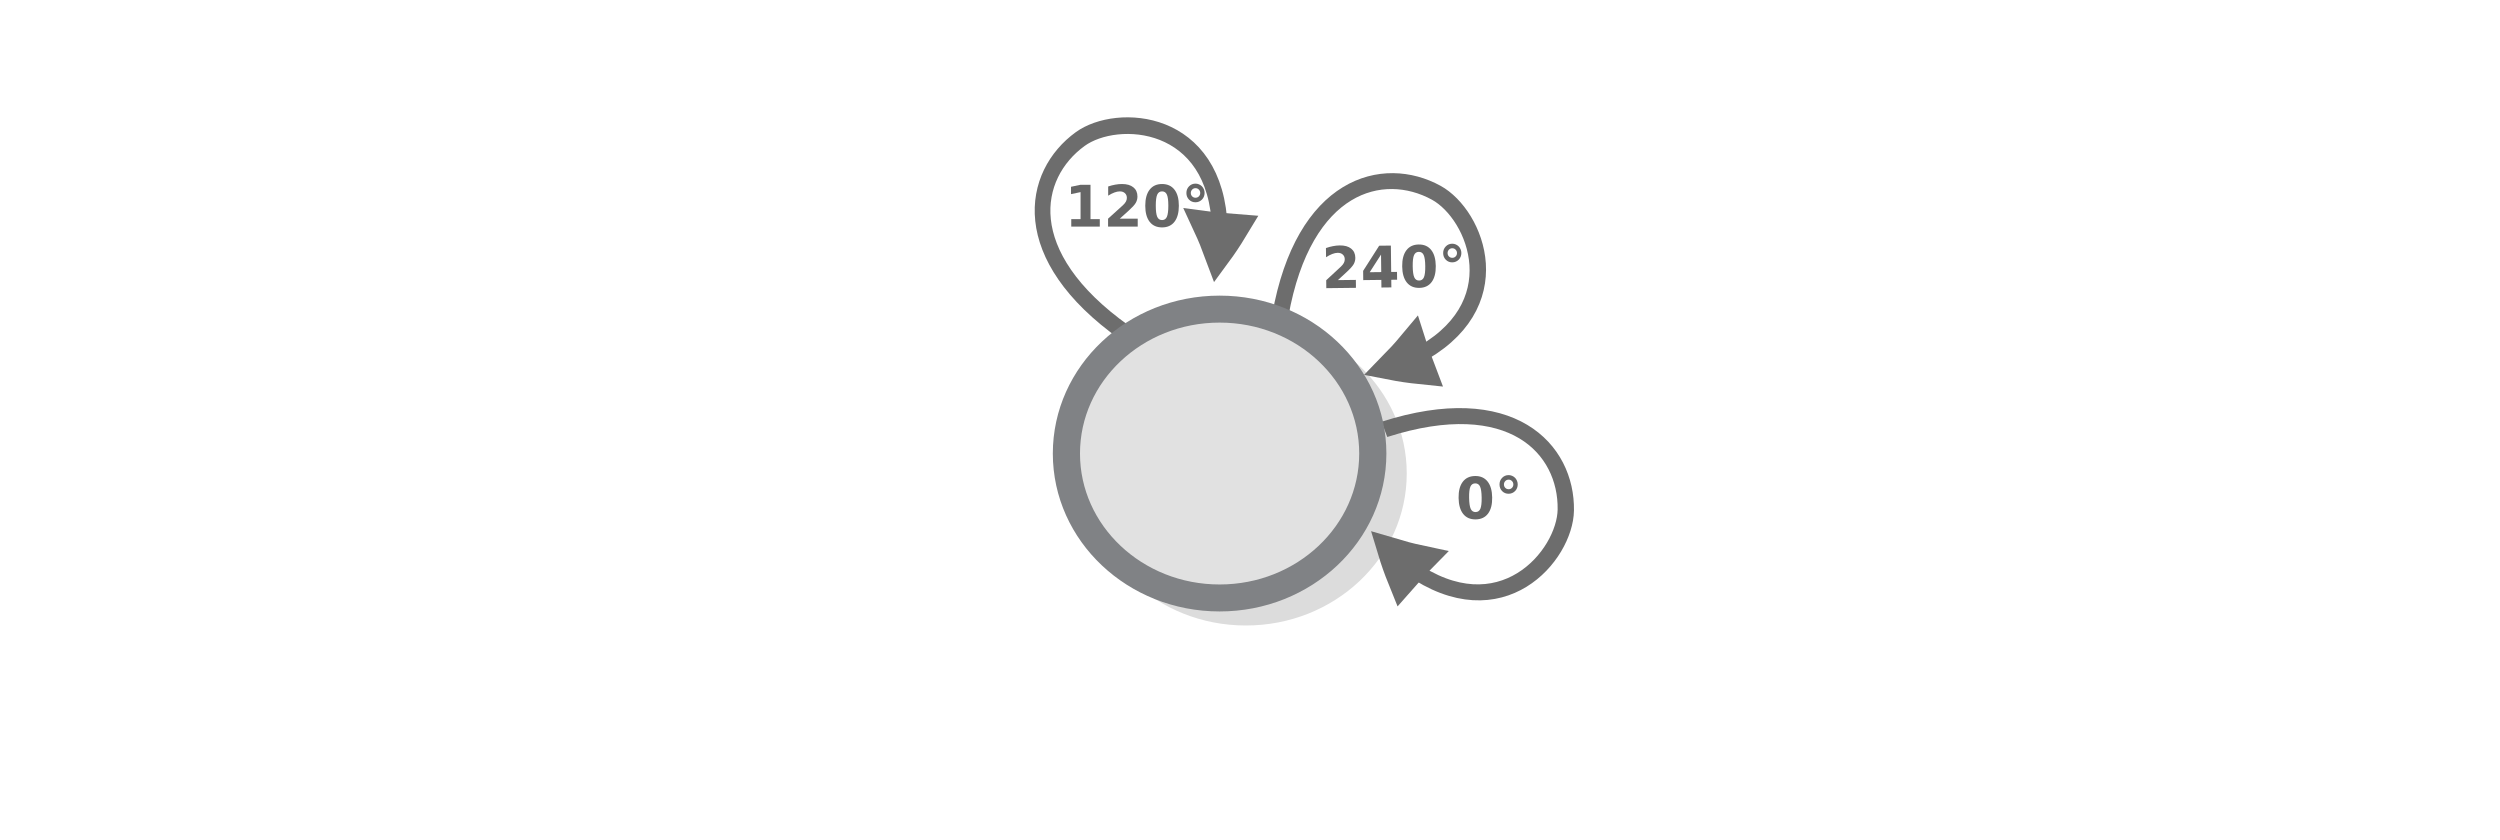
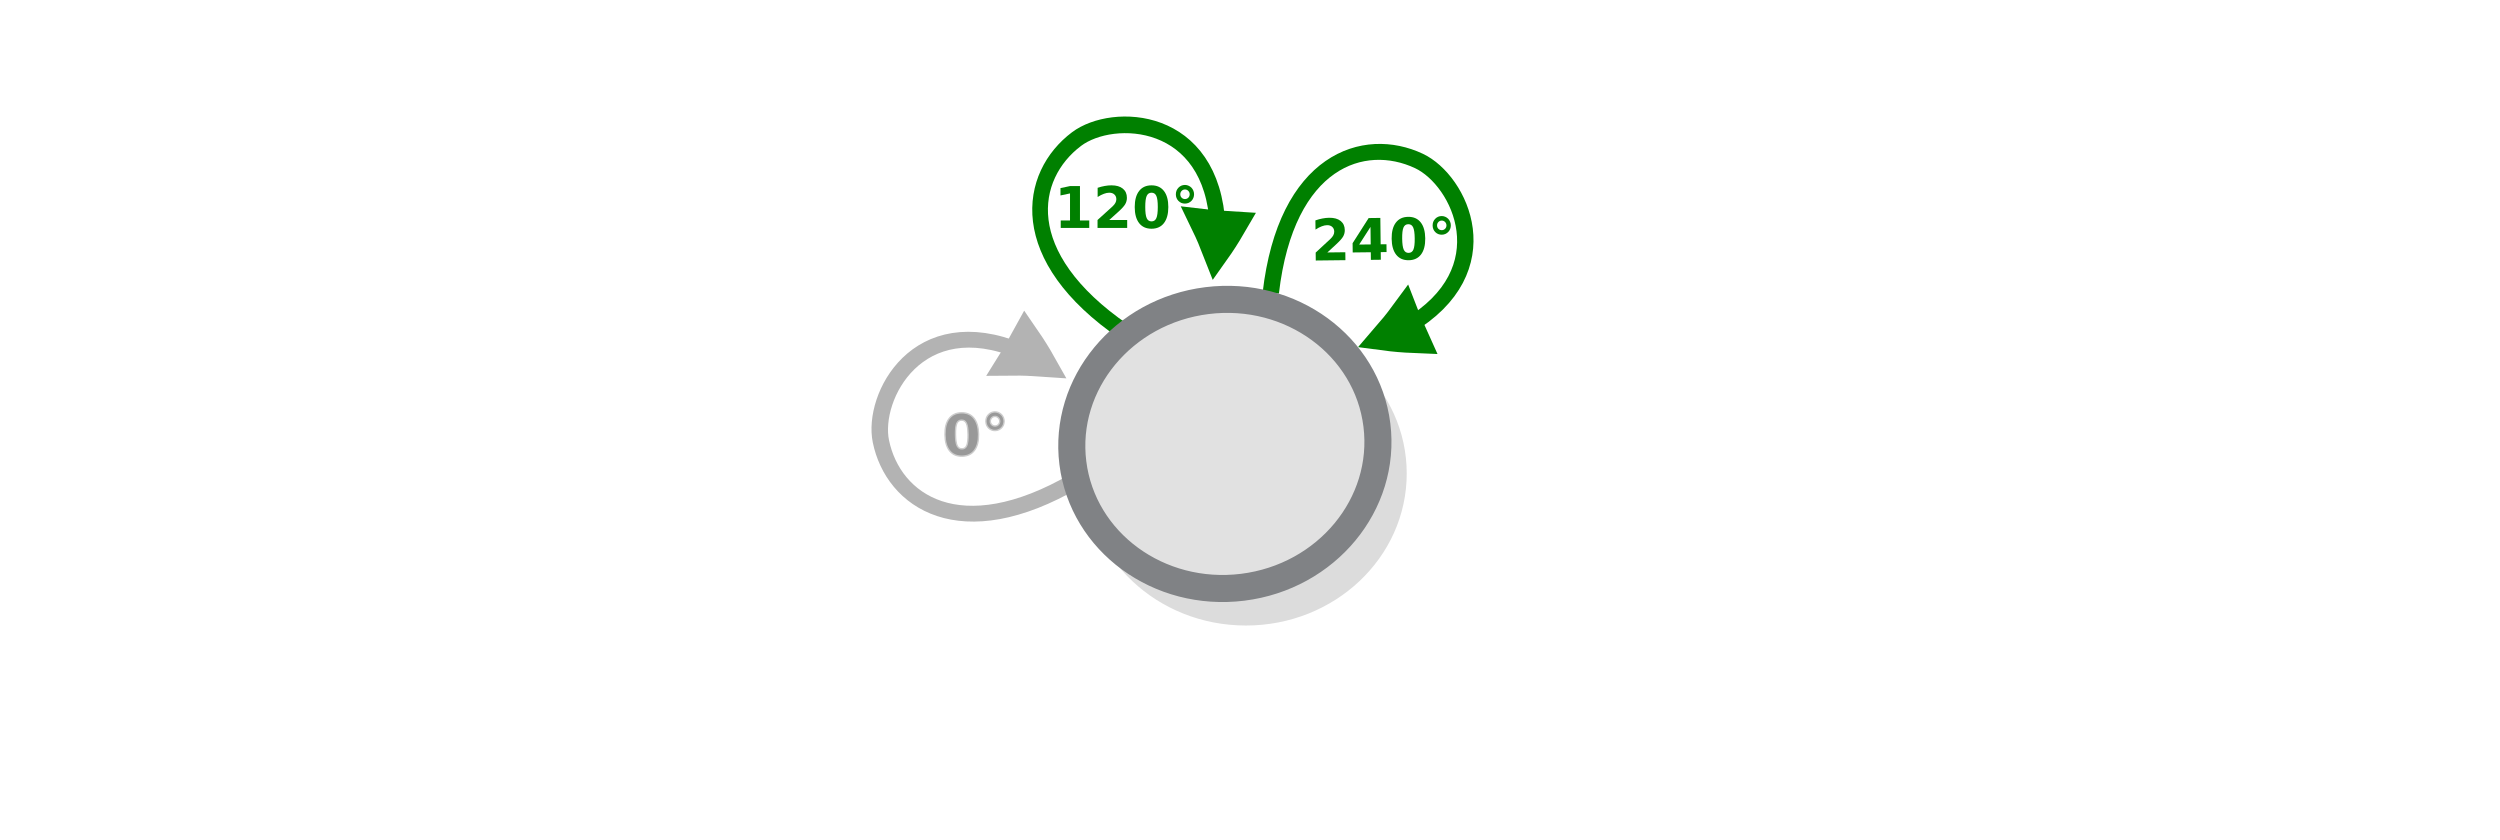
<svg xmlns="http://www.w3.org/2000/svg" width="595.3" height="200" version="1.1" id="svg9949">
  <defs id="defs9953" />
-   <g transform="matrix(0.5915737,0,0,0.5872555,110.6232,-114.302)" id="g9947">
-     <path style="opacity:0.14;stroke:#000000;stroke-width:6.163;stroke-miterlimit:10" d="m 376.165,386.621 a 61.664,58.561 0 0 1 -61.664,58.561 61.664,58.561 0 0 1 -61.664,-58.561 61.664,58.561 0 0 1 61.664,-58.561 61.664,58.561 0 0 1 61.664,58.561 z" id="ellipse9933" />
-     <g id="g11563" transform="translate(-7.148151,-4.958067)">
-       <g stroke="#6d6d6d" fill="none" stroke-width="6.389" stroke-miterlimit="10" id="g9939" transform="matrix(0.4783121,0,0,0.484302,139.7759,155.0152)">
-         <path d="m 315.1,101.79 c 10.682,-4.135 21.77,-7.738 33.127,-11.074 -8.518,-8.139 -17.577,-16.01 -27.178,-23.616 -2.04,12.119 -3.103,21.663 -5.949,34.69 z" transform="matrix(0.06166,0.69487,-0.648,0.06164,394.029,56.19)" stroke-width="35.526" id="path9935" />
-         <path d="M 382.5,152.612 C 331.334,225.435 280.133,213.588 257.986,179.516 241.51,154.168 246.13,86.543 317.498,86.173" stroke-width="10.649" paint-order="markers fill stroke" transform="matrix(0.03241,1.30729,-1.23778,0.02809,454.669,-133.846)" id="path9937" />
-       </g>
-       <g aria-label="120° " transform="scale(0.9840133,1.016246)" style="font-style:normal;font-weight:normal;font-size:22.894px;line-height:1.25;font-family:sans-serif;display:inline;fill:#666666;fill-opacity:1;stroke:none;stroke-width:0.572" id="text5016-15">
-         <path d="m 255.437,283.844 h 3.801 v -10.788 l -3.901,0.805 v -2.929 l 3.879,-0.805 h 4.091 v 13.716 h 3.801 v 2.974 h -11.671 z" style="font-style:normal;font-variant:normal;font-weight:bold;font-stretch:normal;font-family:sans-serif;-inkscape-font-specification:'sans-serif Bold';fill:#666666;stroke-width:0.572" id="path27896" />
-         <path d="m 275.279,283.654 h 7.344 v 3.164 h -12.129 v -3.164 l 6.092,-5.377 q 0.816,-0.738 1.207,-1.442 0.391,-0.704 0.391,-1.464 0,-1.174 -0.794,-1.889 -0.783,-0.715 -2.09,-0.715 -1.006,0 -2.202,0.436 -1.196,0.425 -2.56,1.274 v -3.667 q 1.453,-0.481 2.873,-0.727 1.42,-0.257 2.784,-0.257 2.996,0 4.65,1.319 1.666,1.319 1.666,3.678 0,1.364 -0.704,2.549 -0.704,1.174 -2.962,3.152 z" style="font-style:normal;font-variant:normal;font-weight:bold;font-stretch:normal;font-family:sans-serif;-inkscape-font-specification:'sans-serif Bold';fill:#666666;stroke-width:0.572" id="path27898" />
-         <path d="m 295.144,278.456 q 0,-3.13 -0.592,-4.404 -0.581,-1.286 -1.967,-1.286 -1.386,0 -1.979,1.286 -0.592,1.274 -0.592,4.404 0,3.164 0.592,4.46 0.592,1.297 1.979,1.297 1.375,0 1.967,-1.297 0.592,-1.297 0.592,-4.46 z m 4.304,0.034 q 0,4.147 -1.789,6.405 -1.789,2.247 -5.075,2.247 -3.298,0 -5.086,-2.247 -1.789,-2.258 -1.789,-6.405 0,-4.159 1.789,-6.405 1.789,-2.258 5.086,-2.258 3.287,0 5.075,2.258 1.789,2.247 1.789,6.405 z" style="font-style:normal;font-variant:normal;font-weight:bold;font-stretch:normal;font-family:sans-serif;-inkscape-font-specification:'sans-serif Bold';fill:#666666;stroke-width:0.572" id="path27900" />
-         <path d="m 306.267,271.48 q -0.805,0 -1.364,0.559 -0.559,0.559 -0.559,1.364 0,0.805 0.548,1.353 0.559,0.548 1.375,0.548 0.805,0 1.364,-0.548 0.559,-0.559 0.559,-1.353 0,-0.805 -0.57,-1.364 -0.559,-0.559 -1.353,-0.559 z m 0,-1.811 q 0.738,0 1.42,0.291 0.682,0.279 1.218,0.805 0.525,0.537 0.794,1.207 0.279,0.671 0.279,1.431 0,0.749 -0.279,1.431 -0.268,0.671 -0.771,1.174 -0.537,0.537 -1.23,0.827 -0.693,0.279 -1.453,0.279 -1.576,0 -2.649,-1.062 -1.062,-1.073 -1.062,-2.649 0,-1.576 1.073,-2.649 1.084,-1.084 2.661,-1.084 z" style="font-style:normal;font-variant:normal;font-weight:bold;font-stretch:normal;font-family:sans-serif;-inkscape-font-specification:'sans-serif Bold';fill:#666666;stroke-width:0.572" id="path27902" />
-       </g>
-     </g>
-     <g id="g11563-1" transform="matrix(0.42716,0.9108245,-0.8975761,0.42716,511.9793,-68.76565)">
-       <g stroke="#6d6d6d" fill="none" stroke-width="6.389" stroke-miterlimit="10" id="g9939-3" transform="matrix(0.4783121,0,0,0.484302,139.7759,155.0152)">
-         <path d="m 315.1,101.79 c 10.682,-4.135 21.77,-7.738 33.127,-11.074 -8.518,-8.139 -17.577,-16.01 -27.178,-23.616 -2.04,12.119 -3.103,21.663 -5.949,34.69 z" transform="matrix(0.06166,0.69487,-0.648,0.06164,394.029,56.19)" stroke-width="35.526" id="path9935-3" />
-         <path d="M 382.5,152.612 C 331.334,225.435 280.133,213.588 257.986,179.516 241.51,154.168 246.13,86.543 317.498,86.173" stroke-width="10.649" paint-order="markers fill stroke" transform="matrix(0.03241,1.30729,-1.23778,0.02809,454.669,-133.846)" id="path9937-9" />
-       </g>
-       <g aria-label="240° " transform="matrix(0.4098102,-0.9011942,0.9171766,0.4232342,0,0)" style="font-style:normal;font-weight:normal;font-size:22.894px;line-height:1.25;font-family:sans-serif;display:inline;fill:#666666;fill-opacity:1;stroke:none;stroke-width:0.572" id="text5016-15-7">
-         <path d="m -167.524,369.052 h 7.344 v 3.164 h -12.129 v -3.164 l 6.092,-5.377 q 0.816,-0.738 1.207,-1.442 0.391,-0.704 0.391,-1.464 0,-1.174 -0.794,-1.889 -0.783,-0.715 -2.09,-0.715 -1.006,0 -2.202,0.436 -1.196,0.425 -2.56,1.274 v -3.667 q 1.453,-0.481 2.873,-0.727 1.42,-0.257 2.784,-0.257 2.996,0 4.65,1.319 1.666,1.319 1.666,3.678 0,1.364 -0.704,2.549 -0.704,1.174 -2.962,3.152 z" style="font-style:normal;font-variant:normal;font-weight:bold;font-stretch:normal;font-family:sans-serif;-inkscape-font-specification:'sans-serif Bold';fill:#666666;stroke-width:0.572" id="path27905" />
-         <path d="m -149.761,359.069 -4.717,6.987 h 4.717 z m -0.715,-3.544 h 4.785 v 10.53 h 2.381 v 3.119 h -2.381 v 3.041 h -4.069 v -3.041 h -7.4 v -3.689 z" style="font-style:normal;font-variant:normal;font-weight:bold;font-stretch:normal;font-family:sans-serif;-inkscape-font-specification:'sans-serif Bold';fill:#666666;stroke-width:0.572" id="path27907" />
-         <path d="m -131.729,363.853 q 0,-3.13 -0.592,-4.404 -0.581,-1.286 -1.967,-1.286 -1.386,0 -1.979,1.286 -0.592,1.274 -0.592,4.404 0,3.164 0.592,4.46 0.592,1.297 1.979,1.297 1.375,0 1.967,-1.297 0.592,-1.297 0.592,-4.46 z m 4.304,0.034 q 0,4.147 -1.789,6.405 -1.789,2.247 -5.075,2.247 -3.298,0 -5.086,-2.247 -1.789,-2.258 -1.789,-6.405 0,-4.159 1.789,-6.405 1.789,-2.258 5.086,-2.258 3.287,0 5.075,2.258 1.789,2.247 1.789,6.405 z" style="font-style:normal;font-variant:normal;font-weight:bold;font-stretch:normal;font-family:sans-serif;-inkscape-font-specification:'sans-serif Bold';fill:#666666;stroke-width:0.572" id="path27909" />
-         <path d="m -120.607,356.878 q -0.805,0 -1.364,0.559 -0.559,0.559 -0.559,1.364 0,0.805 0.548,1.353 0.559,0.548 1.375,0.548 0.805,0 1.364,-0.548 0.559,-0.559 0.559,-1.353 0,-0.805 -0.57,-1.364 -0.559,-0.559 -1.353,-0.559 z m 0,-1.811 q 0.738,0 1.42,0.291 0.682,0.279 1.218,0.805 0.525,0.537 0.794,1.207 0.279,0.671 0.279,1.431 0,0.749 -0.279,1.431 -0.268,0.671 -0.771,1.174 -0.537,0.537 -1.23,0.827 -0.693,0.279 -1.453,0.279 -1.576,0 -2.649,-1.062 -1.062,-1.073 -1.062,-2.649 0,-1.576 1.073,-2.649 1.084,-1.084 2.661,-1.084 z" style="font-style:normal;font-variant:normal;font-weight:bold;font-stretch:normal;font-family:sans-serif;-inkscape-font-specification:'sans-serif Bold';fill:#666666;stroke-width:0.572" id="path27911" />
-       </g>
-     </g>
-     <g id="g11563-4" transform="matrix(-0.6000347,0.8058562,-0.7941346,-0.6000347,799.5332,349.5588)">
-       <g stroke="#6d6d6d" fill="none" stroke-width="6.389" stroke-miterlimit="10" id="g9939-4" transform="matrix(0.4783121,0,0,0.484302,139.7759,155.0152)">
-         <path d="m 315.1,101.79 c 10.682,-4.135 21.77,-7.738 33.127,-11.074 -8.518,-8.139 -17.577,-16.01 -27.178,-23.616 -2.04,12.119 -3.103,21.663 -5.949,34.69 z" transform="matrix(0.06166,0.69487,-0.648,0.06164,394.029,56.19)" stroke-width="35.526" id="path9935-9" />
-         <path d="M 382.5,152.612 C 331.334,225.435 280.133,213.588 257.986,179.516 241.51,154.168 246.13,86.543 317.498,86.173" stroke-width="10.649" paint-order="markers fill stroke" transform="matrix(0.03241,1.30729,-1.23778,0.02809,454.669,-133.846)" id="path9937-6" />
-       </g>
-       <g aria-label="0° " transform="matrix(-0.6025033,-0.783713,0.7976119,-0.6222393,0,0)" style="font-style:normal;font-weight:normal;font-size:22.894px;line-height:1.25;font-family:sans-serif;display:inline;fill:#666666;fill-opacity:1;stroke:none;stroke-width:0.572" id="text5016-15-72">
-         <path d="m -397.156,40.107 q 0,-3.13 -0.592,-4.404 -0.581,-1.286 -1.967,-1.286 -1.386,0 -1.979,1.286 -0.592,1.274 -0.592,4.404 0,3.164 0.592,4.46 0.592,1.297 1.979,1.297 1.375,0 1.967,-1.297 0.592,-1.297 0.592,-4.46 z m 4.304,0.034 q 0,4.147 -1.789,6.405 -1.789,2.247 -5.075,2.247 -3.298,0 -5.086,-2.247 -1.789,-2.258 -1.789,-6.405 0,-4.159 1.789,-6.405 1.789,-2.258 5.086,-2.258 3.287,0 5.075,2.258 1.789,2.247 1.789,6.405 z" style="font-style:normal;font-variant:normal;font-weight:bold;font-stretch:normal;font-family:sans-serif;-inkscape-font-specification:'sans-serif Bold';fill:#666666;stroke-width:0.572" id="path27914" />
-         <path d="m -386.034,33.131 q -0.805,0 -1.364,0.559 -0.559,0.559 -0.559,1.364 0,0.805 0.548,1.353 0.559,0.548 1.375,0.548 0.805,0 1.364,-0.548 0.559,-0.559 0.559,-1.353 0,-0.805 -0.57,-1.364 -0.559,-0.559 -1.353,-0.559 z m 0,-1.811 q 0.738,0 1.42,0.291 0.682,0.279 1.218,0.805 0.525,0.537 0.794,1.207 0.279,0.671 0.279,1.431 0,0.749 -0.279,1.431 -0.268,0.671 -0.771,1.174 -0.537,0.537 -1.23,0.827 -0.693,0.279 -1.453,0.279 -1.576,0 -2.649,-1.062 -1.062,-1.073 -1.062,-2.649 0,-1.576 1.073,-2.649 1.084,-1.084 2.661,-1.084 z" style="font-style:normal;font-variant:normal;font-weight:bold;font-stretch:normal;font-family:sans-serif;-inkscape-font-specification:'sans-serif Bold';fill:#666666;stroke-width:0.572" id="path27916" />
-       </g>
-     </g>
-     <path style="fill:#e1e1e1;stroke:#808285;stroke-width:10.938;stroke-miterlimit:10" d="m 365.579,378.537 a 61.664,58.561 0 0 1 -61.664,58.561 61.664,58.561 0 0 1 -61.664,-58.561 61.664,58.561 0 0 1 61.664,-58.561 61.664,58.561 0 0 1 61.664,58.561 z" id="ellipse9941" />
+   <path id="ellipse9933" d="M 333.153,112.743 A 36.479,34.391 0 0 1 296.674,147.134 36.479,34.391 0 0 1 260.196,112.743 36.479,34.391 0 0 1 296.674,78.353 36.479,34.391 0 0 1 333.153,112.743 Z" style="opacity:0.14;stroke:#000000;stroke-width:3.633;stroke-miterlimit:10" />
+   <g aria-label="120° " transform="matrix(0.5821164,0,0,0.5967963,103.8858,-116.9)" style="font-style:normal;font-weight:normal;font-size:22.894px;line-height:1.25;font-family:sans-serif;display:inline;fill:#008000;fill-opacity:1;stroke:none;stroke-width:0.572" id="text5016-15">
+     <path d="m 255.437,283.844 h 3.801 v -10.788 l -3.901,0.805 v -2.929 l 3.879,-0.805 h 4.091 v 13.716 h 3.801 v 2.974 h -11.671 z" style="font-style:normal;font-variant:normal;font-weight:bold;font-stretch:normal;font-family:sans-serif;-inkscape-font-specification:'sans-serif Bold';fill:#008000;stroke-width:0.572;fill-opacity:1" id="path27896" />
+     <path d="m 275.279,283.654 h 7.344 v 3.164 h -12.129 v -3.164 l 6.092,-5.377 q 0.816,-0.738 1.207,-1.442 0.391,-0.704 0.391,-1.464 0,-1.174 -0.794,-1.889 -0.783,-0.715 -2.09,-0.715 -1.006,0 -2.202,0.436 -1.196,0.425 -2.56,1.274 v -3.667 q 1.453,-0.481 2.873,-0.727 1.42,-0.257 2.784,-0.257 2.996,0 4.65,1.319 1.666,1.319 1.666,3.678 0,1.364 -0.704,2.549 -0.704,1.174 -2.962,3.152 z" style="font-style:normal;font-variant:normal;font-weight:bold;font-stretch:normal;font-family:sans-serif;-inkscape-font-specification:'sans-serif Bold';fill:#008000;stroke-width:0.572;fill-opacity:1" id="path27898" />
+     <path d="m 295.144,278.456 q 0,-3.13 -0.592,-4.404 -0.581,-1.286 -1.967,-1.286 -1.386,0 -1.979,1.286 -0.592,1.274 -0.592,4.404 0,3.164 0.592,4.46 0.592,1.297 1.979,1.297 1.375,0 1.967,-1.297 0.592,-1.297 0.592,-4.46 z m 4.304,0.034 q 0,4.147 -1.789,6.405 -1.789,2.247 -5.075,2.247 -3.298,0 -5.086,-2.247 -1.789,-2.258 -1.789,-6.405 0,-4.159 1.789,-6.405 1.789,-2.258 5.086,-2.258 3.287,0 5.075,2.258 1.789,2.247 1.789,6.405 z" style="font-style:normal;font-variant:normal;font-weight:bold;font-stretch:normal;font-family:sans-serif;-inkscape-font-specification:'sans-serif Bold';fill:#008000;stroke-width:0.572;fill-opacity:1" id="path27900" />
+     <path d="m 306.267,271.48 q -0.805,0 -1.364,0.559 -0.559,0.559 -0.559,1.364 0,0.805 0.548,1.353 0.559,0.548 1.375,0.548 0.805,0 1.364,-0.548 0.559,-0.559 0.559,-1.353 0,-0.805 -0.57,-1.364 -0.559,-0.559 -1.353,-0.559 z m 0,-1.811 q 0.738,0 1.42,0.291 0.682,0.279 1.218,0.805 0.525,0.537 0.794,1.207 0.279,0.671 0.279,1.431 0,0.749 -0.279,1.431 -0.268,0.671 -0.771,1.174 -0.537,0.537 -1.23,0.827 -0.693,0.279 -1.453,0.279 -1.576,0 -2.649,-1.062 -1.062,-1.073 -1.062,-2.649 0,-1.576 1.073,-2.649 1.084,-1.084 2.661,-1.084 z" style="font-style:normal;font-variant:normal;font-weight:bold;font-stretch:normal;font-family:sans-serif;-inkscape-font-specification:'sans-serif Bold';fill:#008000;stroke-width:0.572;fill-opacity:1" id="path27902" />
  </g>
+   <g aria-label="240° " transform="matrix(0.5820759,-0.00686439,0.0070375,0.5967548,410.9879,-161.2705)" style="font-style:normal;font-weight:normal;font-size:22.894px;line-height:1.25;font-family:sans-serif;display:inline;fill:#008000;fill-opacity:1;stroke:none;stroke-width:0.572" id="text5016-15-7">
+     <path d="m -167.524,369.052 h 7.344 v 3.164 h -12.129 v -3.164 l 6.092,-5.377 q 0.816,-0.738 1.207,-1.442 0.391,-0.704 0.391,-1.464 0,-1.174 -0.794,-1.889 -0.783,-0.715 -2.09,-0.715 -1.006,0 -2.202,0.436 -1.196,0.425 -2.56,1.274 v -3.667 q 1.453,-0.481 2.873,-0.727 1.42,-0.257 2.784,-0.257 2.996,0 4.65,1.319 1.666,1.319 1.666,3.678 0,1.364 -0.704,2.549 -0.704,1.174 -2.962,3.152 z" style="font-style:normal;font-variant:normal;font-weight:bold;font-stretch:normal;font-family:sans-serif;-inkscape-font-specification:'sans-serif Bold';fill:#008000;stroke-width:0.572;fill-opacity:1" id="path27905" />
+     <path d="m -149.761,359.069 -4.717,6.987 h 4.717 z m -0.715,-3.544 h 4.785 v 10.53 h 2.381 v 3.119 h -2.381 v 3.041 h -4.069 v -3.041 h -7.4 v -3.689 z" style="font-style:normal;font-variant:normal;font-weight:bold;font-stretch:normal;font-family:sans-serif;-inkscape-font-specification:'sans-serif Bold';fill:#008000;stroke-width:0.572;fill-opacity:1" id="path27907" />
+     <path d="m -131.729,363.853 q 0,-3.13 -0.592,-4.404 -0.581,-1.286 -1.967,-1.286 -1.386,0 -1.979,1.286 -0.592,1.274 -0.592,4.404 0,3.164 0.592,4.46 0.592,1.297 1.979,1.297 1.375,0 1.967,-1.297 0.592,-1.297 0.592,-4.46 z m 4.304,0.034 q 0,4.147 -1.789,6.405 -1.789,2.247 -5.075,2.247 -3.298,0 -5.086,-2.247 -1.789,-2.258 -1.789,-6.405 0,-4.159 1.789,-6.405 1.789,-2.258 5.086,-2.258 3.287,0 5.075,2.258 1.789,2.247 1.789,6.405 z" style="font-style:normal;font-variant:normal;font-weight:bold;font-stretch:normal;font-family:sans-serif;-inkscape-font-specification:'sans-serif Bold';fill:#008000;stroke-width:0.572;fill-opacity:1" id="path27909" />
+     <path d="m -120.607,356.878 q -0.805,0 -1.364,0.559 -0.559,0.559 -0.559,1.364 0,0.805 0.548,1.353 0.559,0.548 1.375,0.548 0.805,0 1.364,-0.548 0.559,-0.559 0.559,-1.353 0,-0.805 -0.57,-1.364 -0.559,-0.559 -1.353,-0.559 z m 0,-1.811 q 0.738,0 1.42,0.291 0.682,0.279 1.218,0.805 0.525,0.537 0.794,1.207 0.279,0.671 0.279,1.431 0,0.749 -0.279,1.431 -0.268,0.671 -0.771,1.174 -0.537,0.537 -1.23,0.827 -0.693,0.279 -1.453,0.279 -1.576,0 -2.649,-1.062 -1.062,-1.073 -1.062,-2.649 0,-1.576 1.073,-2.649 1.084,-1.084 2.661,-1.084 z" style="font-style:normal;font-variant:normal;font-weight:bold;font-stretch:normal;font-family:sans-serif;-inkscape-font-specification:'sans-serif Bold';fill:#008000;stroke-width:0.572;fill-opacity:1" id="path27911" />
+   </g>
+   <g aria-label="0° " transform="matrix(0.5820473,-0.00897091,0.00919714,0.5967254,461.3039,75.9258)" style="font-style:normal;font-weight:normal;font-size:22.894px;line-height:1.25;font-family:sans-serif;display:inline;fill:#999999;fill-opacity:1;stroke:#cccccc;stroke-width:0.572" id="text5016-15-72">
+     <path d="m -397.156,40.107 q 0,-3.13 -0.592,-4.404 -0.581,-1.286 -1.967,-1.286 -1.386,0 -1.979,1.286 -0.592,1.274 -0.592,4.404 0,3.164 0.592,4.46 0.592,1.297 1.979,1.297 1.375,0 1.967,-1.297 0.592,-1.297 0.592,-4.46 z m 4.304,0.034 q 0,4.147 -1.789,6.405 -1.789,2.247 -5.075,2.247 -3.298,0 -5.086,-2.247 -1.789,-2.258 -1.789,-6.405 0,-4.159 1.789,-6.405 1.789,-2.258 5.086,-2.258 3.287,0 5.075,2.258 1.789,2.247 1.789,6.405 z" style="font-style:normal;font-variant:normal;font-weight:bold;font-stretch:normal;font-family:sans-serif;-inkscape-font-specification:'sans-serif Bold';fill:#999999;stroke-width:0.572;stroke:#cccccc" id="path27914" />
+     <path d="m -386.034,33.131 q -0.805,0 -1.364,0.559 -0.559,0.559 -0.559,1.364 0,0.805 0.548,1.353 0.559,0.548 1.375,0.548 0.805,0 1.364,-0.548 0.559,-0.559 0.559,-1.353 0,-0.805 -0.57,-1.364 -0.559,-0.559 -1.353,-0.559 z m 0,-1.811 q 0.738,0 1.42,0.291 0.682,0.279 1.218,0.805 0.525,0.537 0.794,1.207 0.279,0.671 0.279,1.431 0,0.749 -0.279,1.431 -0.268,0.671 -0.771,1.174 -0.537,0.537 -1.23,0.827 -0.693,0.279 -1.453,0.279 -1.576,0 -2.649,-1.062 -1.062,-1.073 -1.062,-2.649 0,-1.576 1.073,-2.649 1.084,-1.084 2.661,-1.084 z" style="font-style:normal;font-variant:normal;font-weight:bold;font-stretch:normal;font-family:sans-serif;-inkscape-font-specification:'sans-serif Bold';fill:#999999;stroke-width:0.572;stroke:#cccccc" id="path27916" />
+   </g>
+   <g stroke-miterlimit="10" id="g9939" transform="matrix(0.1166239,-0.257805,0.2591281,0.1172224,127.6523,142.7287)" style="fill:none;stroke:#b3b3b3;stroke-width:6.389;stroke-miterlimit:10">
+     <path d="m 315.1,101.79 c 10.682,-4.135 21.77,-7.738 33.127,-11.074 -8.518,-8.139 -17.577,-16.01 -27.178,-23.616 -2.04,12.119 -3.103,21.663 -5.949,34.69 z" transform="matrix(0.06166,0.69487,-0.648,0.06164,394.029,56.19)" id="path9935" style="stroke-width:35.526;stroke:#b3b3b3" />
+     <path d="M 382.5,152.612 C 331.334,225.435 280.133,213.588 257.986,179.516 241.51,154.168 246.13,86.543 317.498,86.173" transform="matrix(0.03241,1.30729,-1.23778,0.02809,454.669,-133.846)" id="path9937" style="stroke-width:10.649;paint-order:markers fill stroke;stroke:#b3b3b3" />
+   </g>
+   <g stroke-miterlimit="10" id="g9939-3" transform="matrix(0.2829182,-0.00467545,0.00469945,0.2843702,187.2457,-25.0476)" style="fill:none;stroke:#008000;stroke-width:6.389;stroke-miterlimit:10;stroke-opacity:1">
+     <path d="m 315.1,101.79 c 10.682,-4.135 21.77,-7.738 33.127,-11.074 -8.518,-8.139 -17.577,-16.01 -27.178,-23.616 -2.04,12.119 -3.103,21.663 -5.949,34.69 z" transform="matrix(0.06166,0.69487,-0.648,0.06164,394.029,56.19)" id="path9935-3" style="stroke-width:35.526;stroke:#008000;stroke-opacity:1" />
+     <path d="M 382.5,152.612 C 331.334,225.435 280.133,213.588 257.986,179.516 241.51,154.168 246.13,86.543 317.498,86.173" transform="matrix(0.03241,1.30729,-1.23778,0.02809,454.669,-133.846)" id="path9937-9" style="stroke-width:10.649;paint-order:markers fill stroke;stroke:#008000;stroke-opacity:1" />
+   </g>
+   <g stroke-miterlimit="10" id="g9939-4" transform="matrix(0.1362589,0.2479881,-0.2492608,0.1369582,357.0394,-49.9363)" style="fill:none;stroke:#008000;stroke-width:6.389;stroke-miterlimit:10;stroke-opacity:1">
+     <path d="m 315.1,101.79 c 10.682,-4.135 21.77,-7.738 33.127,-11.074 -8.518,-8.139 -17.577,-16.01 -27.178,-23.616 -2.04,12.119 -3.103,21.663 -5.949,34.69 z" transform="matrix(0.06166,0.69487,-0.648,0.06164,394.029,56.19)" id="path9935-9" style="stroke-width:35.526;stroke:#008000;stroke-opacity:1" />
+     <path d="M 382.5,152.612 C 331.334,225.435 280.133,213.588 257.986,179.516 241.51,154.168 246.13,86.543 317.498,86.173" transform="matrix(0.03241,1.30729,-1.23778,0.02809,454.669,-133.846)" id="path9937-6" style="stroke-width:10.649;paint-order:markers fill stroke;stroke:#008000;stroke-opacity:1" />
+   </g>
+   <path id="ellipse9941" d="m 327.865,101.203 a 34.391,36.479 82.905 0 1 -31.952,38.633 34.391,36.479 82.905 0 1 -40.447,-29.622 34.391,36.479 82.905 0 1 31.952,-38.633 34.391,36.479 82.905 0 1 40.447,29.622 z" style="fill:#e1e1e1;stroke:#808285;stroke-width:6.447;stroke-miterlimit:10" />
</svg>
